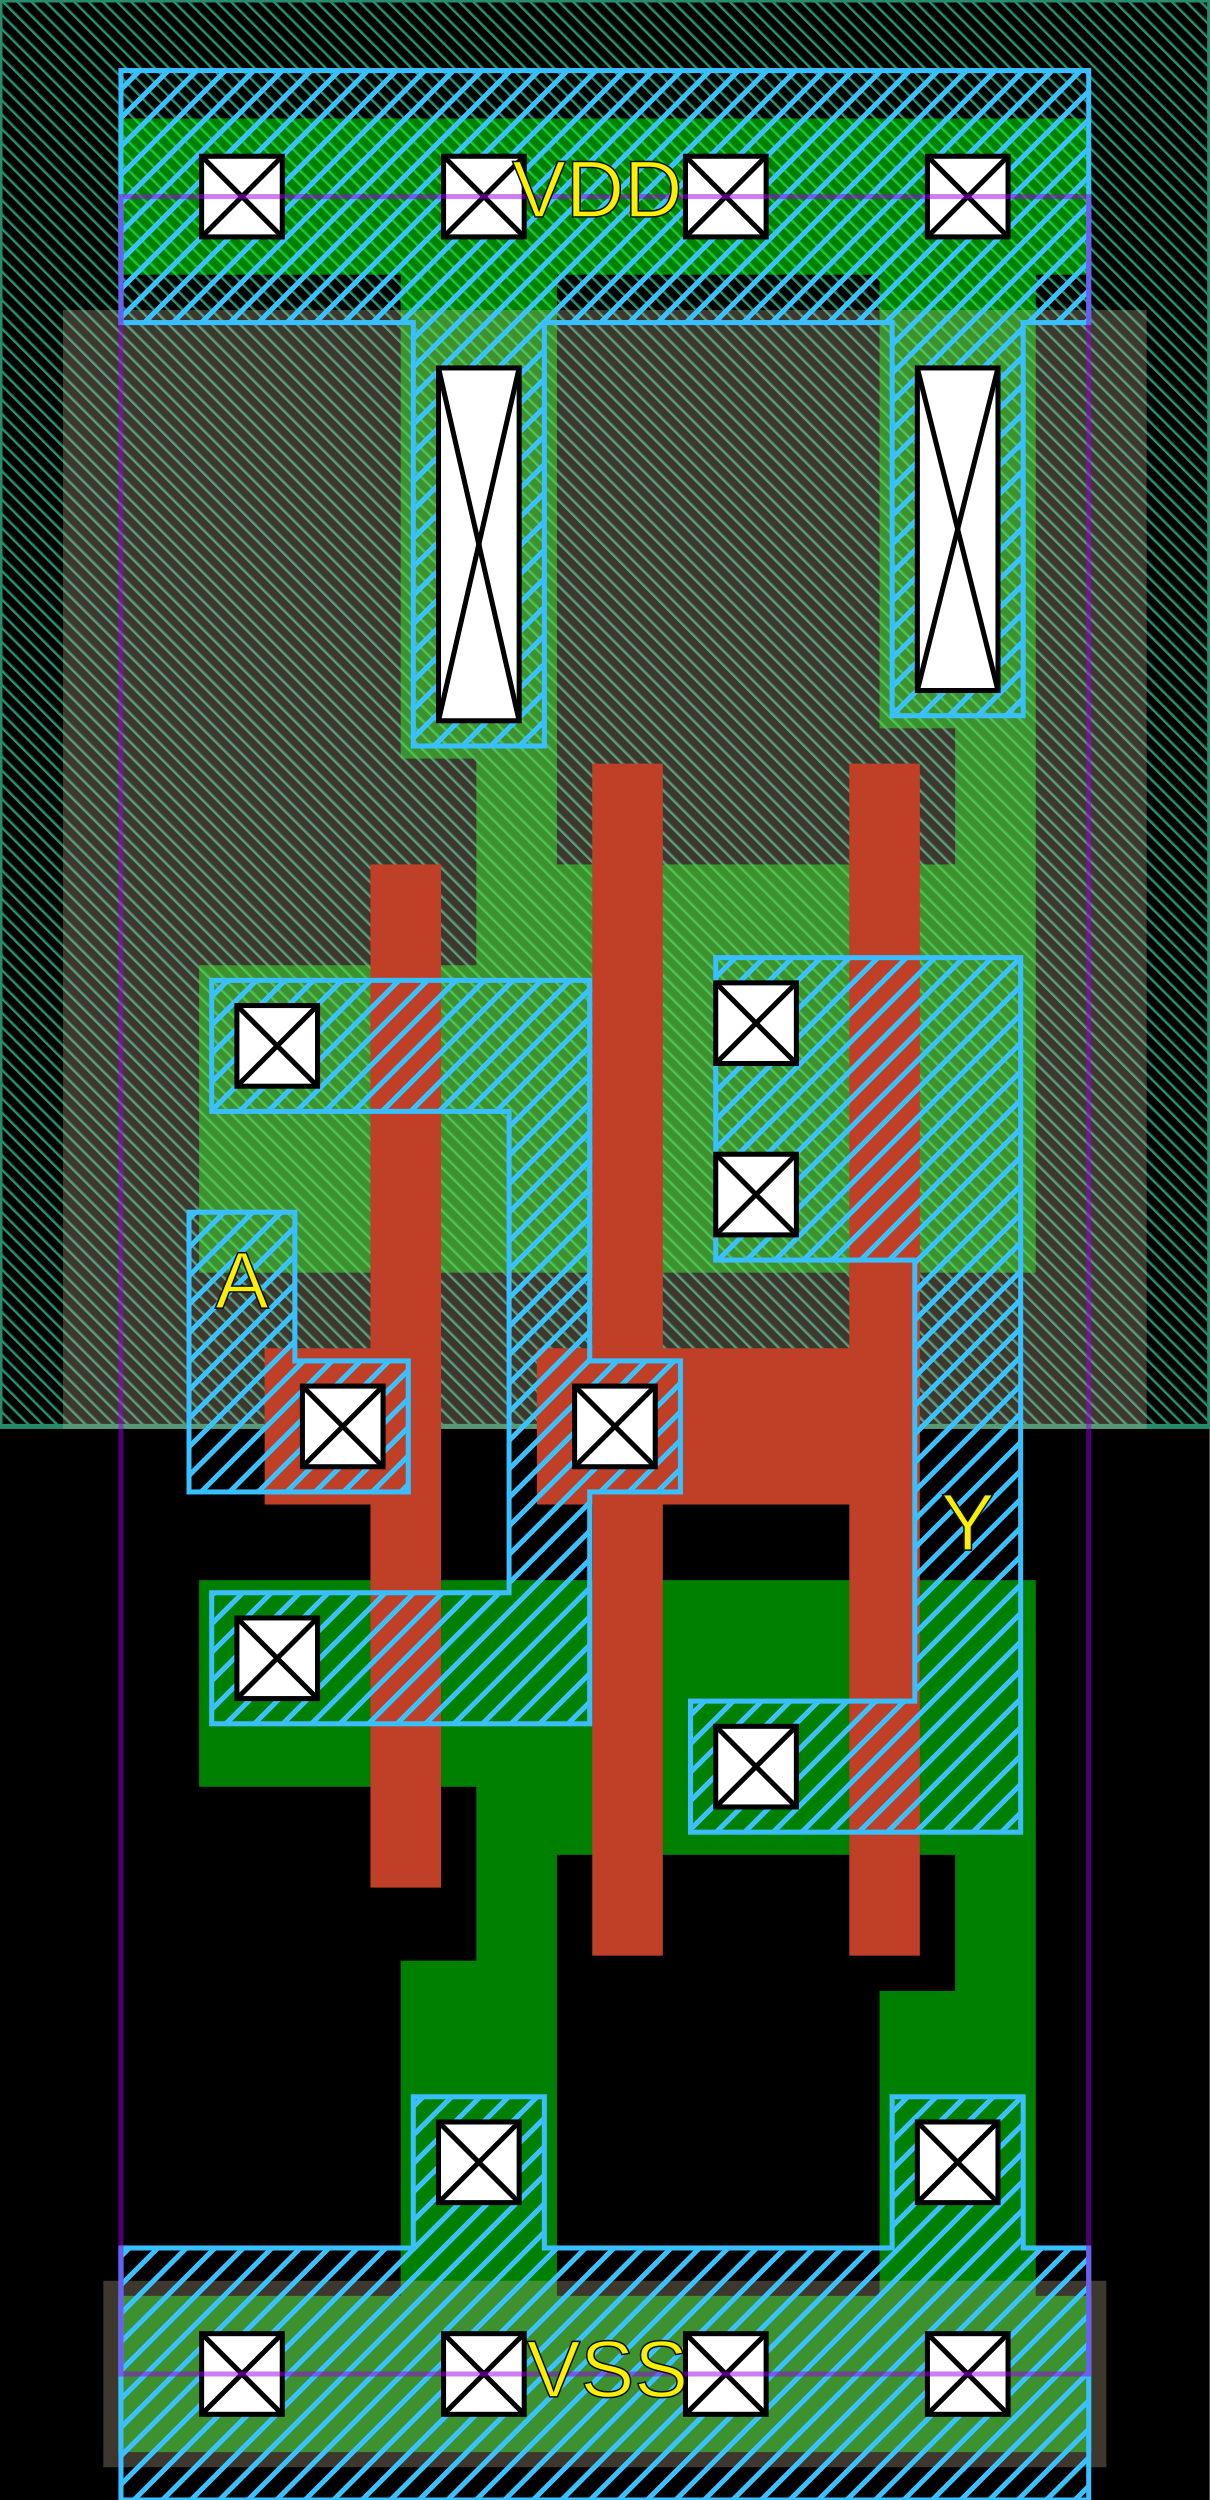
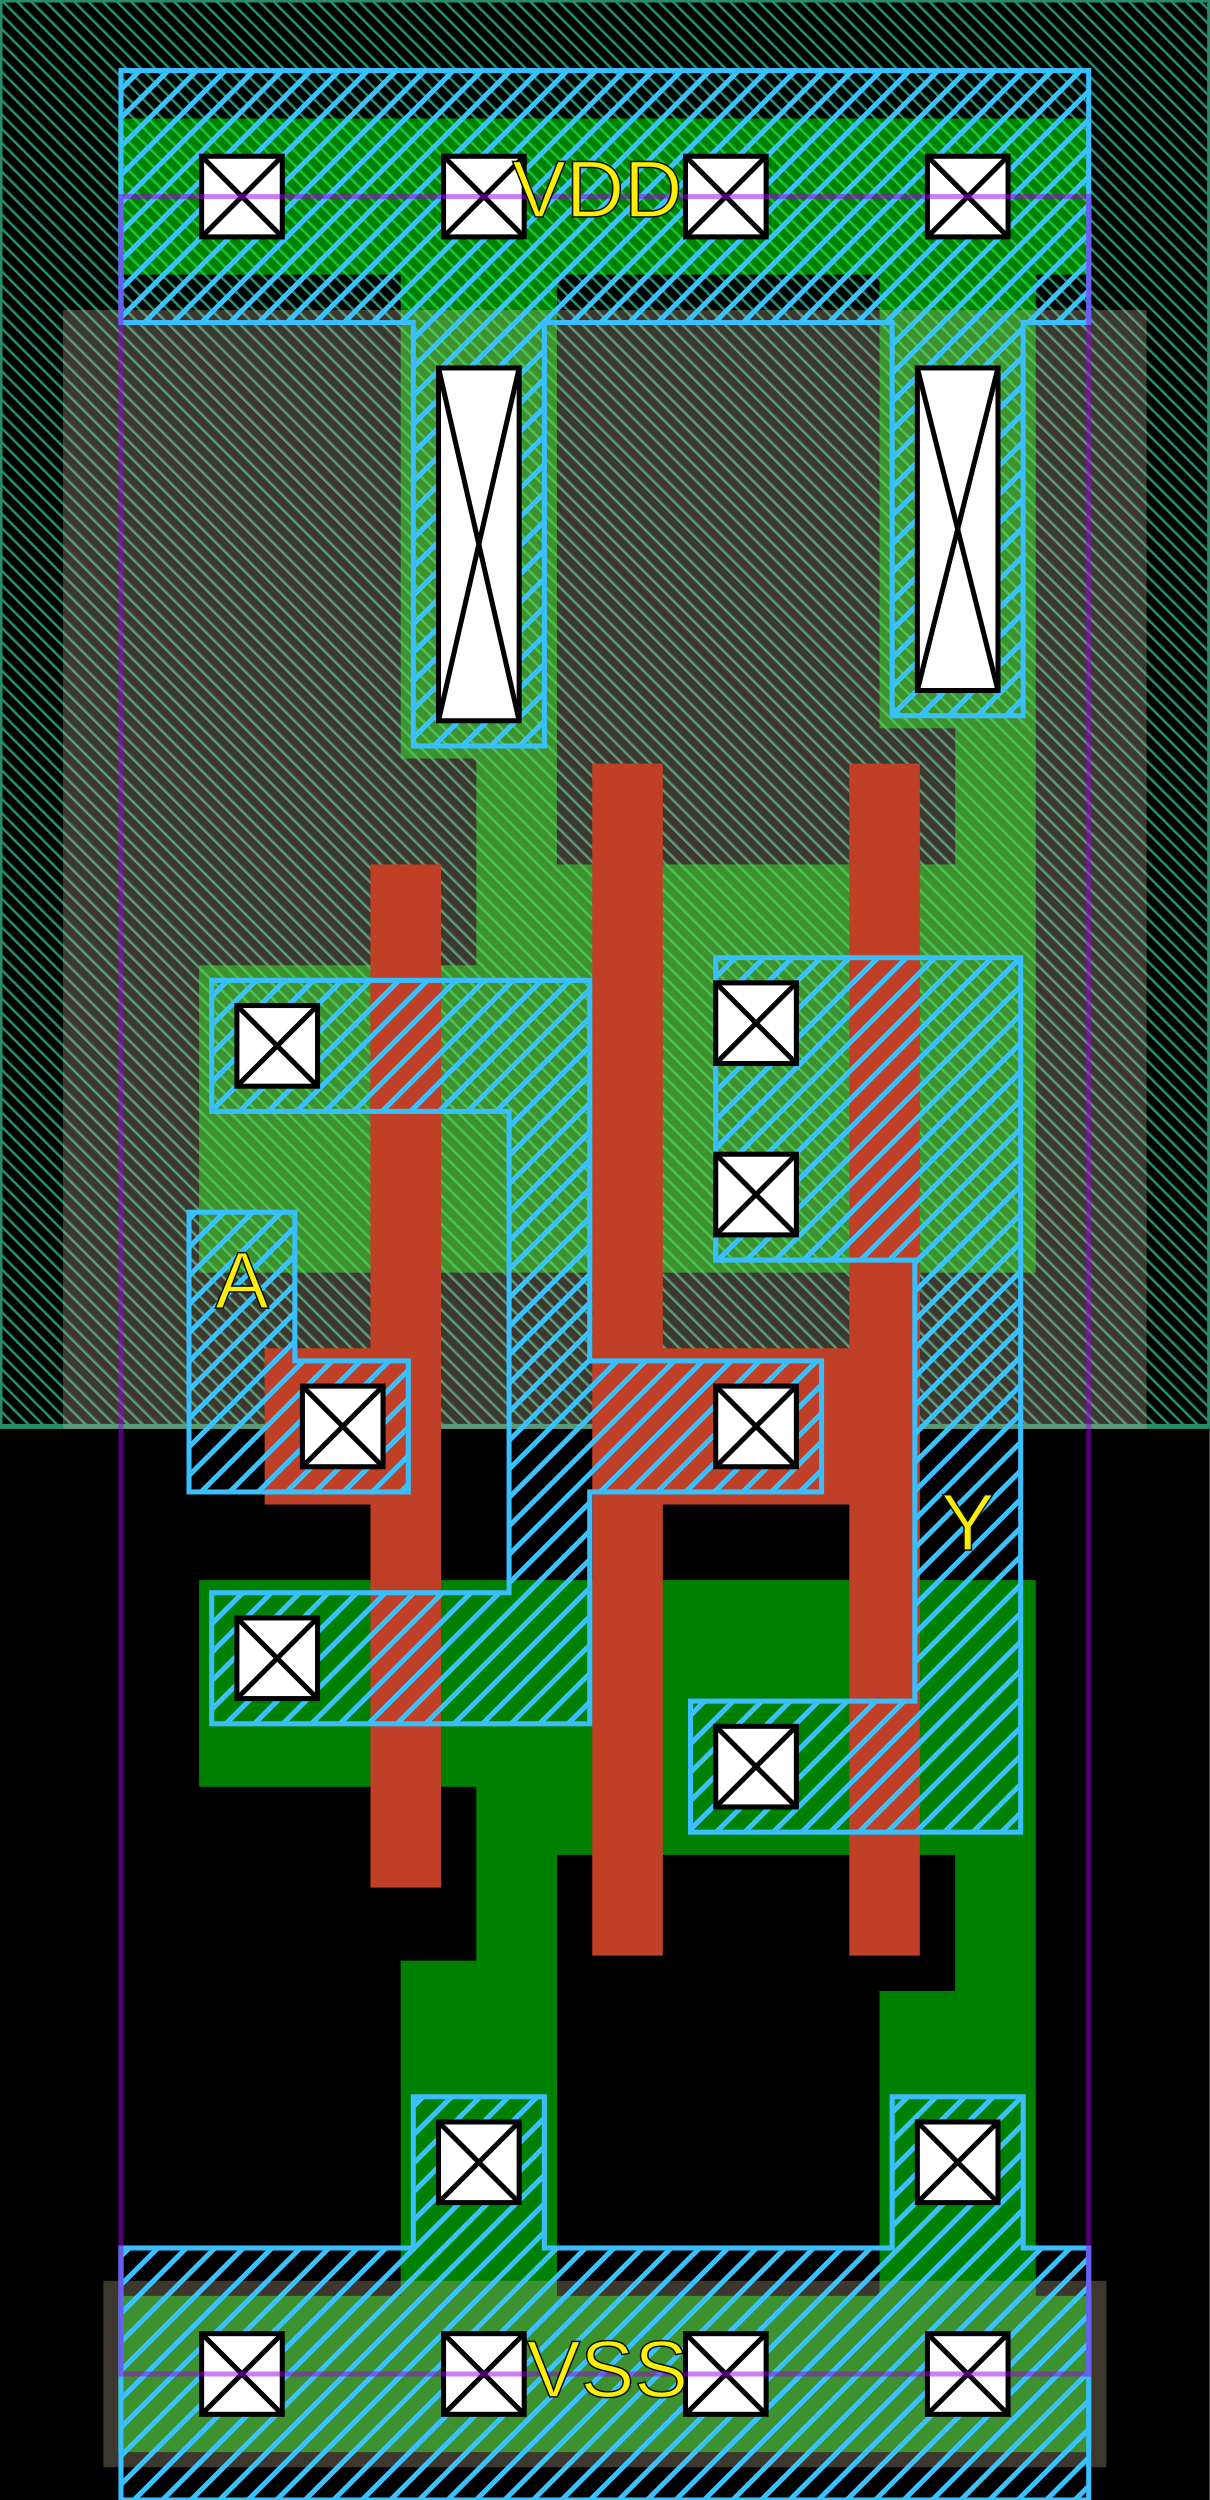
<svg xmlns="http://www.w3.org/2000/svg" version="1.1" height="100%" width="100%" viewBox="-240.0 -250.0 2400.0 4960.0">
  <defs>
    <pattern id="nwell-stipple" width="20" height="20" patternUnits="userSpaceOnUse" patternTransform="rotate(45)">
      <line x1="00" y1="0" x2="0" y2="20" stroke="#268c6b" stroke-width="10" />
    </pattern>
    <pattern id="m1-stipple" width="40" height="40" patternUnits="userSpaceOnUse" patternTransform="rotate(135)">
      <line x1="00" y1="0" x2="0" y2="40" stroke="#39bfff" stroke-width="20" />
    </pattern>
  </defs>
  <rect x="-240.0" y="-250.0" width="2400.0" height="4960.0" fill="#000000" />
  <g transform="scale(1, -1) translate(0, -4460.0)">
-     <polygon points=" 2160.0,4710.0 -240.0,4710.0 -240.0,1880 2160.0,1880  " fill="url(#nwell-stipple)" stroke="#268c6b" stroke-width="10.0" opacity="1.0" />
-     <polygon points=" 160.0,1570.0 160.0,1170.0 710.0,1170.0 710.0,815 560.0,815 560.0,150.0 860.0,150.0 860.0,1035.0 1660,1035.0 1660,755.0 1510.0,755.0 1510.0,150.0 860.0,150.0 560.0,150.0 0.0,150.0 0.0,-150.0 1920.0,-150.0 1920.0,150.0 1810.0,150.0 1810.0,1570.0  " fill="#00ff00" stroke="#00ff00" stroke-width="10.0" opacity="0.5" />
-     <polygon points=" 1920.0,4170.0 1920.0,4470.0 0.0,4470.0 0.0,4170.0 560.0,4170.0 560.0,3210.0 710.0,3210.0 710.0,2990.0 860.0,2990.0 860.0,4170.0 1510.0,4170.0 1510.0,3270.0 1660,3270.0 1660,2990.0 860.0,2990.0 710.0,2990.0 710.0,2790.0 160.0,2790.0 160.0,2190.0 1810.0,2190.0 1810.0,4170.0  " fill="#00ff00" stroke="#00ff00" stroke-width="10.0" opacity="0.5" />
-     <polygon points=" 2030,4090.0 -110.0,4090.0 -110.0,1880 2030,1880  " fill="#ccb899" stroke="#ccb899" stroke-width="10.0" opacity="0.3" />
-     <polygon points=" 1950.0,180.0 -30.0,180.0 -30.0,-180.0 1950.0,-180.0  " fill="#ccb899" stroke="#ccb899" stroke-width="10.0" opacity="0.3" />
-     <polygon points=" 1070.0,1730.0 1450.0,1730.0 1450.0,835.0 1580.0,835.0 1580.0,3190.0 1450.0,3190.0 1450.0,2030 1070.0,2030 1070.0,3190.0 940,3190.0 940,2030 830,2030 830,1730.0 940,1730.0 940,835.0 1070.0,835.0  " fill="#bf4026" stroke="#bf4026" stroke-width="10.0" opacity="1.0" />
-     <polygon points=" 630.0,2990.0 500.0,2990.0 500.0,2030 290.0,2030 290.0,1730.0 500.0,1730.0 500.0,970.0 630.0,970.0  " fill="#bf4026" stroke="#bf4026" stroke-width="10.0" opacity="1.0" />
-     <polygon points=" 840.0,3230.0 840.0,4070 1530.0,4070 1530.0,3290.0 1790.0,3290.0 1790.0,4070 1920.0,4070 1920.0,4570.0 0.0,4570.0 0.0,4070 580.0,4070 580.0,3230.0  " fill="url(#m1-stipple)" stroke="#39bfff" stroke-width="10.0" opacity="1.0" />
-     <polygon points=" 1180.0,2810.0 1180.0,2210.0 1575.0,2210.0 1575.0,1335.0 1130,1335.0 1130,1075.0 1785,1075.0 1785,2810.0  " fill="url(#m1-stipple)" stroke="#39bfff" stroke-width="10.0" opacity="1.0" />
-     <polygon points=" 930.0,1750.0 1110.0,1750.0 1110.0,2010 930.0,2010 930.0,2765.0 180.0,2765.0 180.0,2505.0 770.0,2505.0 770.0,1550.0 180.0,1550.0 180.0,1290.0 930.0,1290.0  " fill="url(#m1-stipple)" stroke="#39bfff" stroke-width="10.0" opacity="1.0" />
-     <polygon points=" 135.0,2305.0 135.0,1750.0 570,1750.0 570,2010 345,2010 345,2305.0  " fill="url(#m1-stipple)" stroke="#39bfff" stroke-width="10.0" opacity="1.0" />
-     <polygon points=" 0.0,-250.0 1920.0,-250.0 1920.0,250.0 1790.0,250.0 1790.0,550.0 1530.0,550.0 1530.0,250.0 840.0,250.0 840.0,550.0 580.0,550.0 580.0,250.0 0.0,250.0  " fill="url(#m1-stipple)" stroke="#39bfff" stroke-width="10.0" opacity="1.0" />
-     <polygon points=" 1760.0,4400.0 1600.0,4400.0 1600.0,4240.0 1760.0,4240.0  " fill="#ffffff" stroke="#000000" stroke-width="10.0" opacity="1.0" />
+     <polygon points=" -240.0,1880 -240.0,4710.0 2160.0,4710.0 2160.0,1880  " fill="url(#nwell-stipple)" stroke="#268c6b" stroke-width="10.0" opacity="1.0" />
+     <polygon points=" 0.0,-150.0 0.0,150.0 560.0,150.0 860.0,150.0 1510.0,150.0 1510.0,755.0 1660,755.0 1660,1035.0 860.0,1035.0 860.0,150.0 560.0,150.0 560.0,815 710.0,815 710.0,1170.0 160.0,1170.0 160.0,1570.0 1810.0,1570.0 1810.0,150.0 1920.0,150.0 1920.0,-150.0  " fill="#00ff00" stroke="#00ff00" stroke-width="10.0" opacity="0.5" />
+     <polygon points=" 160.0,2190.0 160.0,2790.0 710.0,2790.0 710.0,2990.0 860.0,2990.0 1660,2990.0 1660,3270.0 1510.0,3270.0 1510.0,4170.0 860.0,4170.0 860.0,2990.0 710.0,2990.0 710.0,3210.0 560.0,3210.0 560.0,4170.0 0.0,4170.0 0.0,4470.0 1920.0,4470.0 1920.0,4170.0 1810.0,4170.0 1810.0,2190.0  " fill="#00ff00" stroke="#00ff00" stroke-width="10.0" opacity="0.5" />
+     <polygon points=" -110.0,1880 -110.0,4090.0 2030,4090.0 2030,1880  " fill="#ccb899" stroke="#ccb899" stroke-width="10.0" opacity="0.3" />
+     <polygon points=" -30.0,-180.0 -30.0,180.0 1950.0,180.0 1950.0,-180.0  " fill="#ccb899" stroke="#ccb899" stroke-width="10.0" opacity="0.3" />
+     <polygon points=" 940,835.0 940,1730.0 940,2030 940,3190.0 1070.0,3190.0 1070.0,2030 1450.0,2030 1450.0,3190.0 1580.0,3190.0 1580.0,835.0 1450.0,835.0 1450.0,1730.0 1070.0,1730.0 1070.0,835.0  " fill="#bf4026" stroke="#bf4026" stroke-width="10.0" opacity="1.0" />
+     <polygon points=" 500.0,970.0 500.0,1730.0 290.0,1730.0 290.0,2030 500.0,2030 500.0,2990.0 630.0,2990.0 630.0,970.0  " fill="#bf4026" stroke="#bf4026" stroke-width="10.0" opacity="1.0" />
+     <polygon points=" 180.0,1290.0 180.0,1550.0 770.0,1550.0 770.0,2505.0 180.0,2505.0 180.0,2765.0 930.0,2765.0 930.0,2010 1390,2010 1390,1750.0 930.0,1750.0 930.0,1290.0  " fill="url(#m1-stipple)" stroke="#39bfff" stroke-width="10.0" opacity="1.0" />
+     <polygon points=" 580.0,3230.0 580.0,4070 0.0,4070 0.0,4570.0 1920.0,4570.0 1920.0,4070 1790.0,4070 1790.0,3290.0 1530.0,3290.0 1530.0,4070 840.0,4070 840.0,3230.0  " fill="url(#m1-stipple)" stroke="#39bfff" stroke-width="10.0" opacity="1.0" />
+     <polygon points=" 1130,1075.0 1130,1335.0 1575.0,1335.0 1575.0,2210.0 1180.0,2210.0 1180.0,2810.0 1785,2810.0 1785,1075.0  " fill="url(#m1-stipple)" stroke="#39bfff" stroke-width="10.0" opacity="1.0" />
+     <polygon points=" 135.0,1750.0 135.0,2305.0 345,2305.0 345,2010 570,2010 570,1750.0  " fill="url(#m1-stipple)" stroke="#39bfff" stroke-width="10.0" opacity="1.0" />
+     <polygon points=" 0.0,-250.0 0.0,250.0 580.0,250.0 580.0,550.0 840.0,550.0 840.0,250.0 1530.0,250.0 1530.0,550.0 1790.0,550.0 1790.0,250.0 1920.0,250.0 1920.0,-250.0  " fill="url(#m1-stipple)" stroke="#39bfff" stroke-width="10.0" opacity="1.0" />
+     <polygon points=" 1600.0,4240.0 1600.0,4400.0 1760.0,4400.0 1760.0,4240.0  " fill="#ffffff" stroke="#000000" stroke-width="10.0" opacity="1.0" />
    <line x1="1600.0" y1="4240.0" x2="1760.0" y2="4400.0" stroke="#000000" stroke-width="10.0" />
    <line x1="1600.0" y1="4400.0" x2="1760.0" y2="4240.0" stroke="#000000" stroke-width="10.0" />
-     <polygon points=" 320.0,4400.0 160.0,4400.0 160.0,4240.0 320.0,4240.0  " fill="#ffffff" stroke="#000000" stroke-width="10.0" opacity="1.0" />
+     <polygon points=" 160.0,4240.0 160.0,4400.0 320.0,4400.0 320.0,4240.0  " fill="#ffffff" stroke="#000000" stroke-width="10.0" opacity="1.0" />
    <line x1="160.0" y1="4240.0" x2="320.0" y2="4400.0" stroke="#000000" stroke-width="10.0" />
    <line x1="160.0" y1="4400.0" x2="320.0" y2="4240.0" stroke="#000000" stroke-width="10.0" />
-     <polygon points=" 800.0,4400.0 640.0,4400.0 640.0,4240.0 800.0,4240.0  " fill="#ffffff" stroke="#000000" stroke-width="10.0" opacity="1.0" />
+     <polygon points=" 640.0,4240.0 640.0,4400.0 800.0,4400.0 800.0,4240.0  " fill="#ffffff" stroke="#000000" stroke-width="10.0" opacity="1.0" />
    <line x1="640.0" y1="4240.0" x2="800.0" y2="4400.0" stroke="#000000" stroke-width="10.0" />
    <line x1="640.0" y1="4400.0" x2="800.0" y2="4240.0" stroke="#000000" stroke-width="10.0" />
-     <polygon points=" 1280.0,4400.0 1120.0,4400.0 1120.0,4240.0 1280.0,4240.0  " fill="#ffffff" stroke="#000000" stroke-width="10.0" opacity="1.0" />
+     <polygon points=" 1120.0,4240.0 1120.0,4400.0 1280.0,4400.0 1280.0,4240.0  " fill="#ffffff" stroke="#000000" stroke-width="10.0" opacity="1.0" />
    <line x1="1120.0" y1="4240.0" x2="1280.0" y2="4400.0" stroke="#000000" stroke-width="10.0" />
    <line x1="1120.0" y1="4400.0" x2="1280.0" y2="4240.0" stroke="#000000" stroke-width="10.0" />
-     <polygon points=" 1740.0,3980.0 1580.0,3980.0 1580.0,3340.0 1740.0,3340.0  " fill="#ffffff" stroke="#000000" stroke-width="10.0" opacity="1.0" />
+     <polygon points=" 1580.0,3340.0 1580.0,3980.0 1740.0,3980.0 1740.0,3340.0  " fill="#ffffff" stroke="#000000" stroke-width="10.0" opacity="1.0" />
    <line x1="1580.0" y1="3340.0" x2="1740.0" y2="3980.0" stroke="#000000" stroke-width="10.0" />
    <line x1="1580.0" y1="3980.0" x2="1740.0" y2="3340.0" stroke="#000000" stroke-width="10.0" />
-     <polygon points=" 790.0,3980.0 630.0,3980.0 630.0,3280 790.0,3280  " fill="#ffffff" stroke="#000000" stroke-width="10.0" opacity="1.0" />
+     <polygon points=" 630.0,3280 630.0,3980.0 790.0,3980.0 790.0,3280  " fill="#ffffff" stroke="#000000" stroke-width="10.0" opacity="1.0" />
    <line x1="630.0" y1="3280" x2="790.0" y2="3980.0" stroke="#000000" stroke-width="10.0" />
    <line x1="630.0" y1="3980.0" x2="790.0" y2="3280" stroke="#000000" stroke-width="10.0" />
-     <polygon points=" 1340.0,2760 1180.0,2760 1180.0,2600.0 1340.0,2600.0  " fill="#ffffff" stroke="#000000" stroke-width="10.0" opacity="1.0" />
+     <polygon points=" 1180.0,2600.0 1180.0,2760 1340.0,2760 1340.0,2600.0  " fill="#ffffff" stroke="#000000" stroke-width="10.0" opacity="1.0" />
    <line x1="1180.0" y1="2600.0" x2="1340.0" y2="2760" stroke="#000000" stroke-width="10.0" />
    <line x1="1180.0" y1="2760" x2="1340.0" y2="2600.0" stroke="#000000" stroke-width="10.0" />
-     <polygon points=" 390.0,2715.0 230.0,2715.0 230.0,2555.0 390.0,2555.0  " fill="#ffffff" stroke="#000000" stroke-width="10.0" opacity="1.0" />
+     <polygon points=" 230.0,2555.0 230.0,2715.0 390.0,2715.0 390.0,2555.0  " fill="#ffffff" stroke="#000000" stroke-width="10.0" opacity="1.0" />
    <line x1="230.0" y1="2555.0" x2="390.0" y2="2715.0" stroke="#000000" stroke-width="10.0" />
    <line x1="230.0" y1="2715.0" x2="390.0" y2="2555.0" stroke="#000000" stroke-width="10.0" />
-     <polygon points=" 1340.0,2420.0 1180.0,2420.0 1180.0,2260 1340.0,2260  " fill="#ffffff" stroke="#000000" stroke-width="10.0" opacity="1.0" />
+     <polygon points=" 1180.0,2260 1180.0,2420.0 1340.0,2420.0 1340.0,2260  " fill="#ffffff" stroke="#000000" stroke-width="10.0" opacity="1.0" />
    <line x1="1180.0" y1="2260" x2="1340.0" y2="2420.0" stroke="#000000" stroke-width="10.0" />
    <line x1="1180.0" y1="2420.0" x2="1340.0" y2="2260" stroke="#000000" stroke-width="10.0" />
-     <polygon points=" 520.0,1960.0 360.0,1960.0 360.0,1800.0 520.0,1800.0  " fill="#ffffff" stroke="#000000" stroke-width="10.0" opacity="1.0" />
+     <polygon points=" 360.0,1800.0 360.0,1960.0 520.0,1960.0 520.0,1800.0  " fill="#ffffff" stroke="#000000" stroke-width="10.0" opacity="1.0" />
    <line x1="360.0" y1="1800.0" x2="520.0" y2="1960.0" stroke="#000000" stroke-width="10.0" />
    <line x1="360.0" y1="1960.0" x2="520.0" y2="1800.0" stroke="#000000" stroke-width="10.0" />
-     <polygon points=" 1060.0,1960.0 900.0,1960.0 900.0,1800.0 1060.0,1800.0  " fill="#ffffff" stroke="#000000" stroke-width="10.0" opacity="1.0" />
-     <line x1="900.0" y1="1800.0" x2="1060.0" y2="1960.0" stroke="#000000" stroke-width="10.0" />
-     <line x1="900.0" y1="1960.0" x2="1060.0" y2="1800.0" stroke="#000000" stroke-width="10.0" />
-     <polygon points=" 390.0,1500.0 230.0,1500.0 230.0,1340.0 390.0,1340.0  " fill="#ffffff" stroke="#000000" stroke-width="10.0" opacity="1.0" />
+     <polygon points=" 1180.0,1800.0 1180.0,1960.0 1340.0,1960.0 1340.0,1800.0  " fill="#ffffff" stroke="#000000" stroke-width="10.0" opacity="1.0" />
+     <line x1="1180.0" y1="1800.0" x2="1340.0" y2="1960.0" stroke="#000000" stroke-width="10.0" />
+     <line x1="1180.0" y1="1960.0" x2="1340.0" y2="1800.0" stroke="#000000" stroke-width="10.0" />
+     <polygon points=" 230.0,1340.0 230.0,1500.0 390.0,1500.0 390.0,1340.0  " fill="#ffffff" stroke="#000000" stroke-width="10.0" opacity="1.0" />
    <line x1="230.0" y1="1340.0" x2="390.0" y2="1500.0" stroke="#000000" stroke-width="10.0" />
    <line x1="230.0" y1="1500.0" x2="390.0" y2="1340.0" stroke="#000000" stroke-width="10.0" />
-     <polygon points=" 1340.0,1285.0 1180.0,1285.0 1180.0,1125.0 1340.0,1125.0  " fill="#ffffff" stroke="#000000" stroke-width="10.0" opacity="1.0" />
+     <polygon points=" 1180.0,1125.0 1180.0,1285.0 1340.0,1285.0 1340.0,1125.0  " fill="#ffffff" stroke="#000000" stroke-width="10.0" opacity="1.0" />
    <line x1="1180.0" y1="1125.0" x2="1340.0" y2="1285.0" stroke="#000000" stroke-width="10.0" />
    <line x1="1180.0" y1="1285.0" x2="1340.0" y2="1125.0" stroke="#000000" stroke-width="10.0" />
-     <polygon points=" 1740.0,500.0 1580.0,500.0 1580.0,340.0 1740.0,340.0  " fill="#ffffff" stroke="#000000" stroke-width="10.0" opacity="1.0" />
+     <polygon points=" 1580.0,340.0 1580.0,500.0 1740.0,500.0 1740.0,340.0  " fill="#ffffff" stroke="#000000" stroke-width="10.0" opacity="1.0" />
    <line x1="1580.0" y1="340.0" x2="1740.0" y2="500.0" stroke="#000000" stroke-width="10.0" />
    <line x1="1580.0" y1="500.0" x2="1740.0" y2="340.0" stroke="#000000" stroke-width="10.0" />
-     <polygon points=" 790.0,500.0 630.0,500.0 630.0,340.0 790.0,340.0  " fill="#ffffff" stroke="#000000" stroke-width="10.0" opacity="1.0" />
+     <polygon points=" 630.0,340.0 630.0,500.0 790.0,500.0 790.0,340.0  " fill="#ffffff" stroke="#000000" stroke-width="10.0" opacity="1.0" />
    <line x1="630.0" y1="340.0" x2="790.0" y2="500.0" stroke="#000000" stroke-width="10.0" />
    <line x1="630.0" y1="500.0" x2="790.0" y2="340.0" stroke="#000000" stroke-width="10.0" />
-     <polygon points=" 1760.0,80.0 1600.0,80.0 1600.0,-80.0 1760.0,-80.0  " fill="#ffffff" stroke="#000000" stroke-width="10.0" opacity="1.0" />
+     <polygon points=" 1600.0,-80.0 1600.0,80.0 1760.0,80.0 1760.0,-80.0  " fill="#ffffff" stroke="#000000" stroke-width="10.0" opacity="1.0" />
    <line x1="1600.0" y1="-80.0" x2="1760.0" y2="80.0" stroke="#000000" stroke-width="10.0" />
    <line x1="1600.0" y1="80.0" x2="1760.0" y2="-80.0" stroke="#000000" stroke-width="10.0" />
-     <polygon points=" 320.0,80.0 160.0,80.0 160.0,-80.0 320.0,-80.0  " fill="#ffffff" stroke="#000000" stroke-width="10.0" opacity="1.0" />
+     <polygon points=" 160.0,-80.0 160.0,80.0 320.0,80.0 320.0,-80.0  " fill="#ffffff" stroke="#000000" stroke-width="10.0" opacity="1.0" />
    <line x1="160.0" y1="-80.0" x2="320.0" y2="80.0" stroke="#000000" stroke-width="10.0" />
    <line x1="160.0" y1="80.0" x2="320.0" y2="-80.0" stroke="#000000" stroke-width="10.0" />
-     <polygon points=" 1280.0,80.0 1120.0,80.0 1120.0,-80.0 1280.0,-80.0  " fill="#ffffff" stroke="#000000" stroke-width="10.0" opacity="1.0" />
+     <polygon points=" 1120.0,-80.0 1120.0,80.0 1280.0,80.0 1280.0,-80.0  " fill="#ffffff" stroke="#000000" stroke-width="10.0" opacity="1.0" />
    <line x1="1120.0" y1="-80.0" x2="1280.0" y2="80.0" stroke="#000000" stroke-width="10.0" />
    <line x1="1120.0" y1="80.0" x2="1280.0" y2="-80.0" stroke="#000000" stroke-width="10.0" />
-     <polygon points=" 800.0,80.0 640.0,80.0 640.0,-80.0 800.0,-80.0  " fill="#ffffff" stroke="#000000" stroke-width="10.0" opacity="1.0" />
+     <polygon points=" 640.0,-80.0 640.0,80.0 800.0,80.0 800.0,-80.0  " fill="#ffffff" stroke="#000000" stroke-width="10.0" opacity="1.0" />
    <line x1="640.0" y1="-80.0" x2="800.0" y2="80.0" stroke="#000000" stroke-width="10.0" />
    <line x1="640.0" y1="80.0" x2="800.0" y2="-80.0" stroke="#000000" stroke-width="10.0" />
-     <polygon points=" 1920.0,0.0 1920.0,4320.0 0.0,4320.0 0.0,0.0  " fill="none" stroke="#9900e6" stroke-width="10.0" opacity="0.5" />
+     <polygon points=" 0.0,0.0 0.0,4320.0 1920.0,4320.0 1920.0,0.0  " fill="none" stroke="#9900e6" stroke-width="10.0" opacity="0.5" />
  </g>
  <text x="1680.0" y="2780.0" font-size="160.0px" fill="#FFEE00" text-anchor="middle" dominant-baseline="middle" stroke="#060F13" stroke-width="3" font-family="Arial">
Y
</text>
  <text x="240.0" y="2300.0" font-size="160.0px" fill="#FFEE00" text-anchor="middle" dominant-baseline="middle" stroke="#060F13" stroke-width="3" font-family="Arial">
A
</text>
  <text x="945" y="135.0" font-size="160.0px" fill="#FFEE00" text-anchor="middle" dominant-baseline="middle" stroke="#060F13" stroke-width="3" font-family="Arial">
VDD
</text>
  <text x="965.0" y="4460.0" font-size="160.0px" fill="#FFEE00" text-anchor="middle" dominant-baseline="middle" stroke="#060F13" stroke-width="3" font-family="Arial">
VSS
</text>
</svg>
